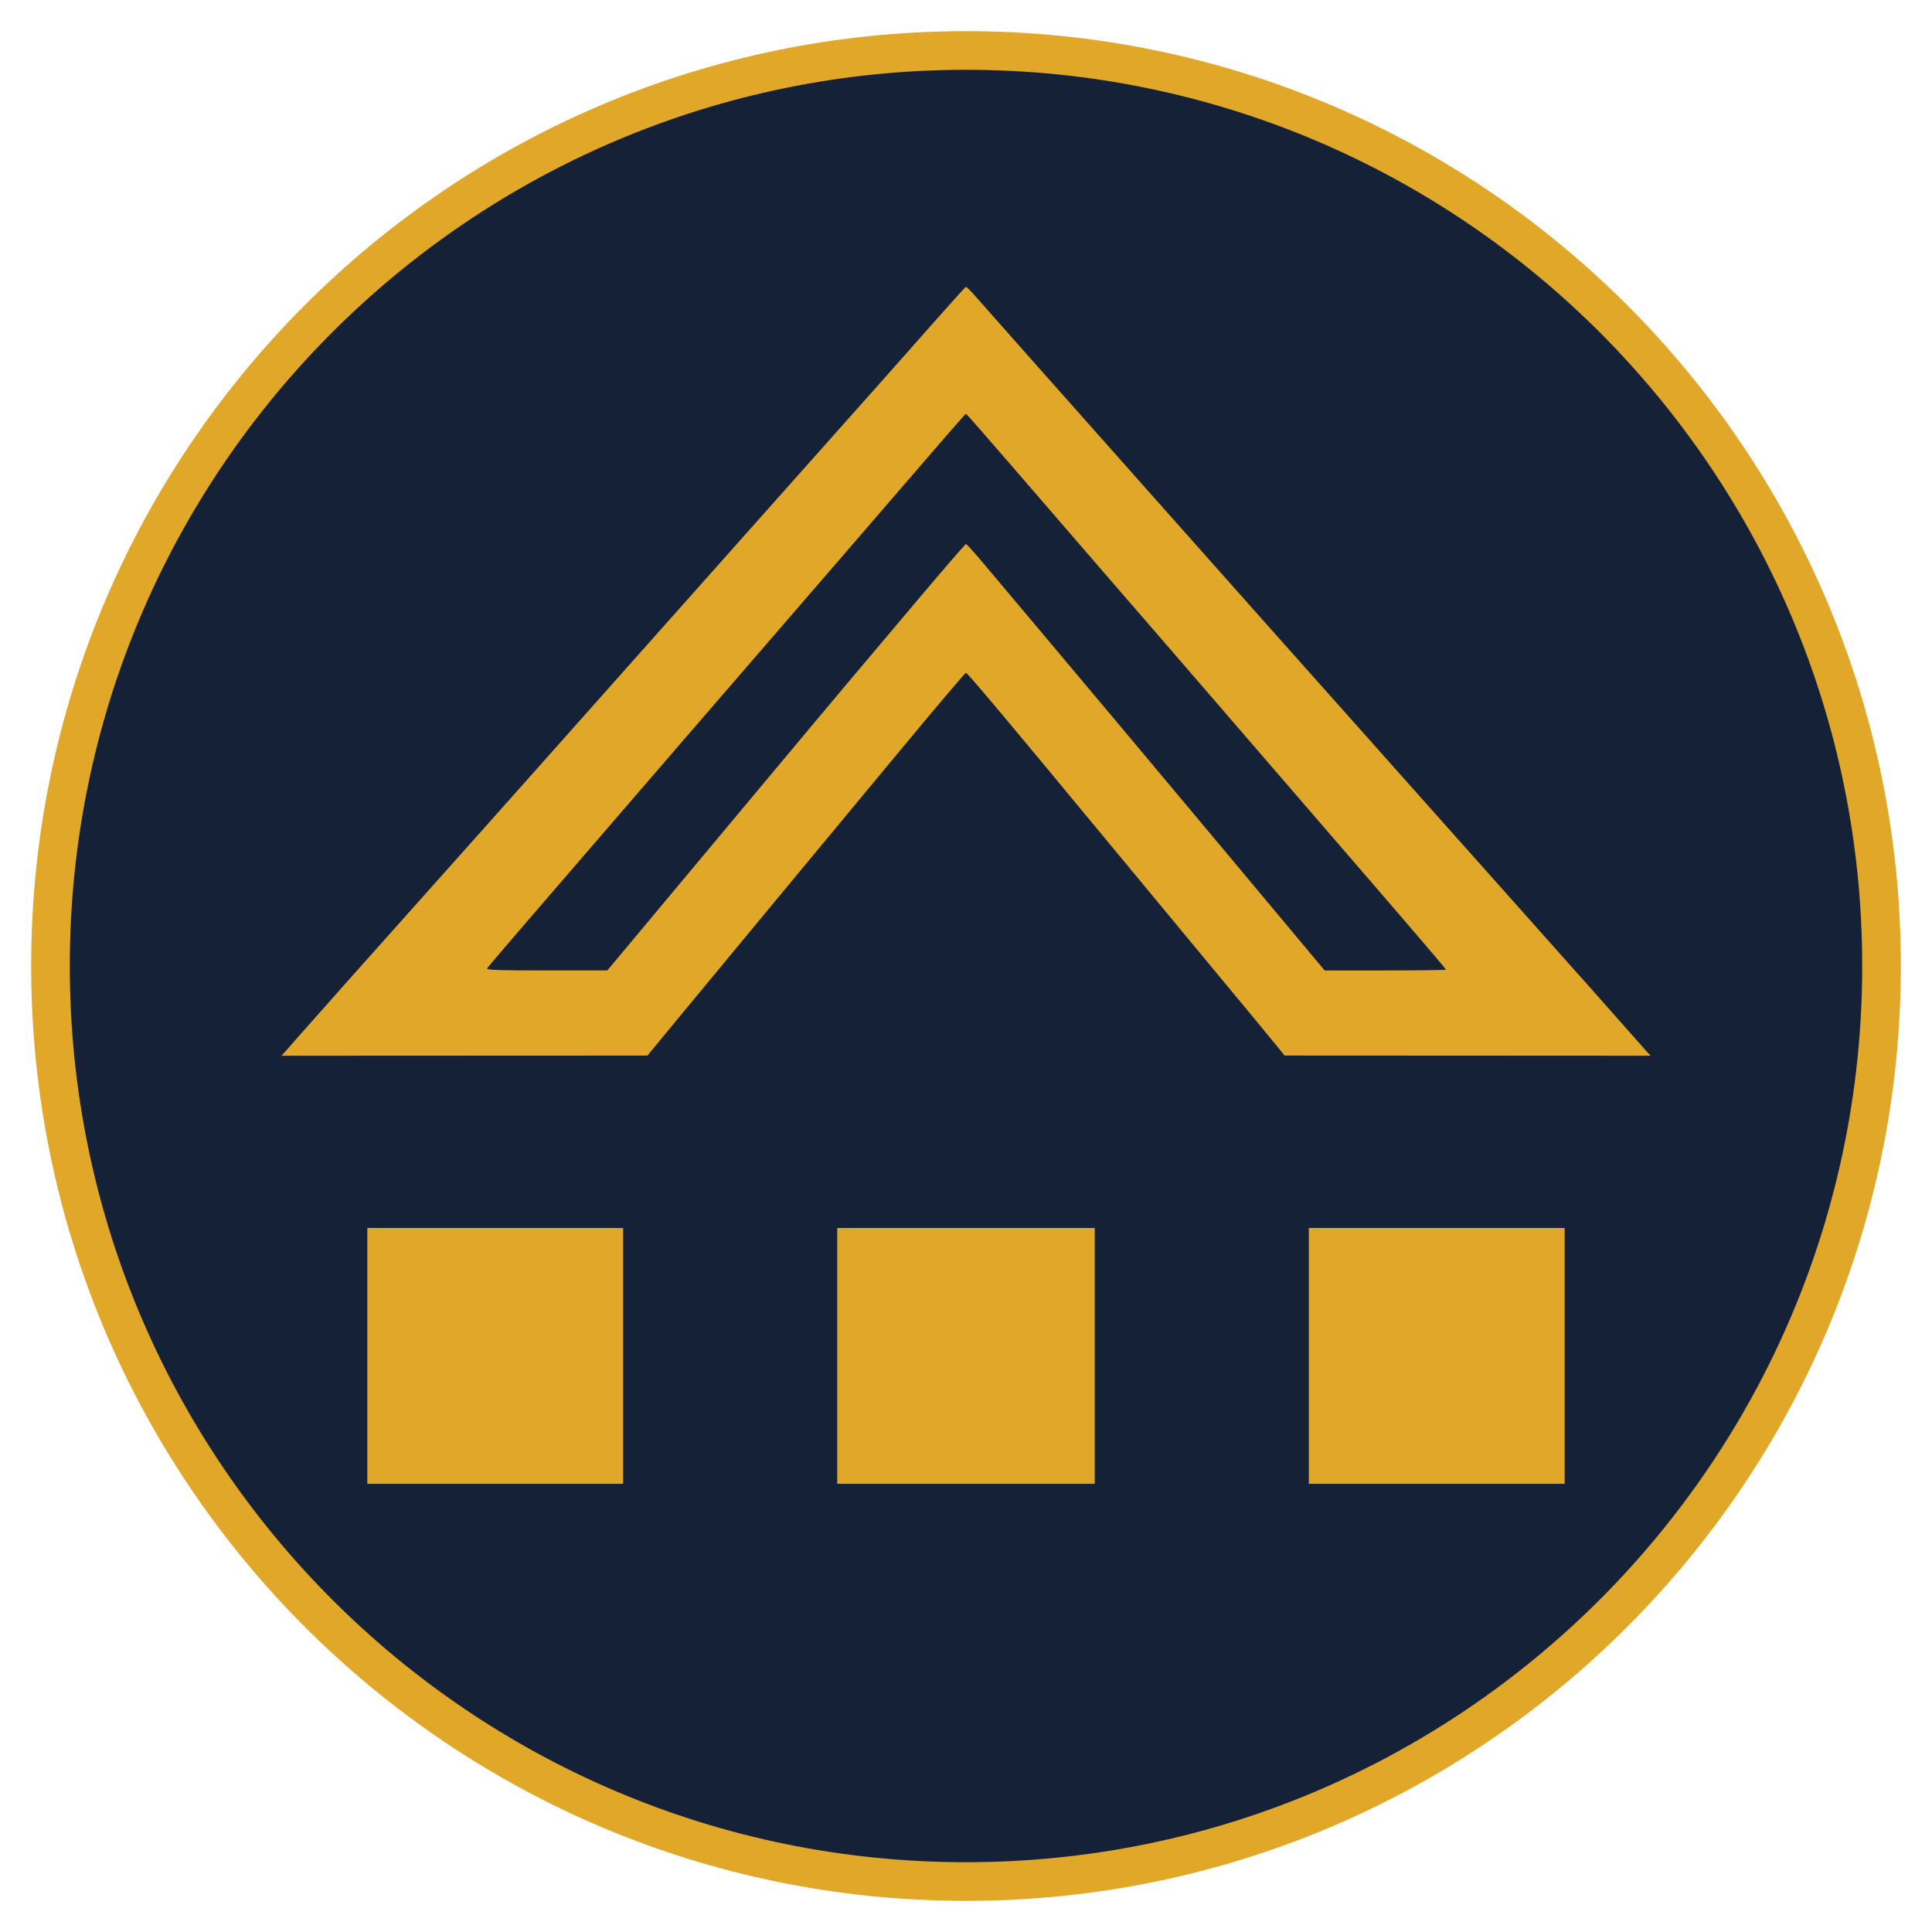
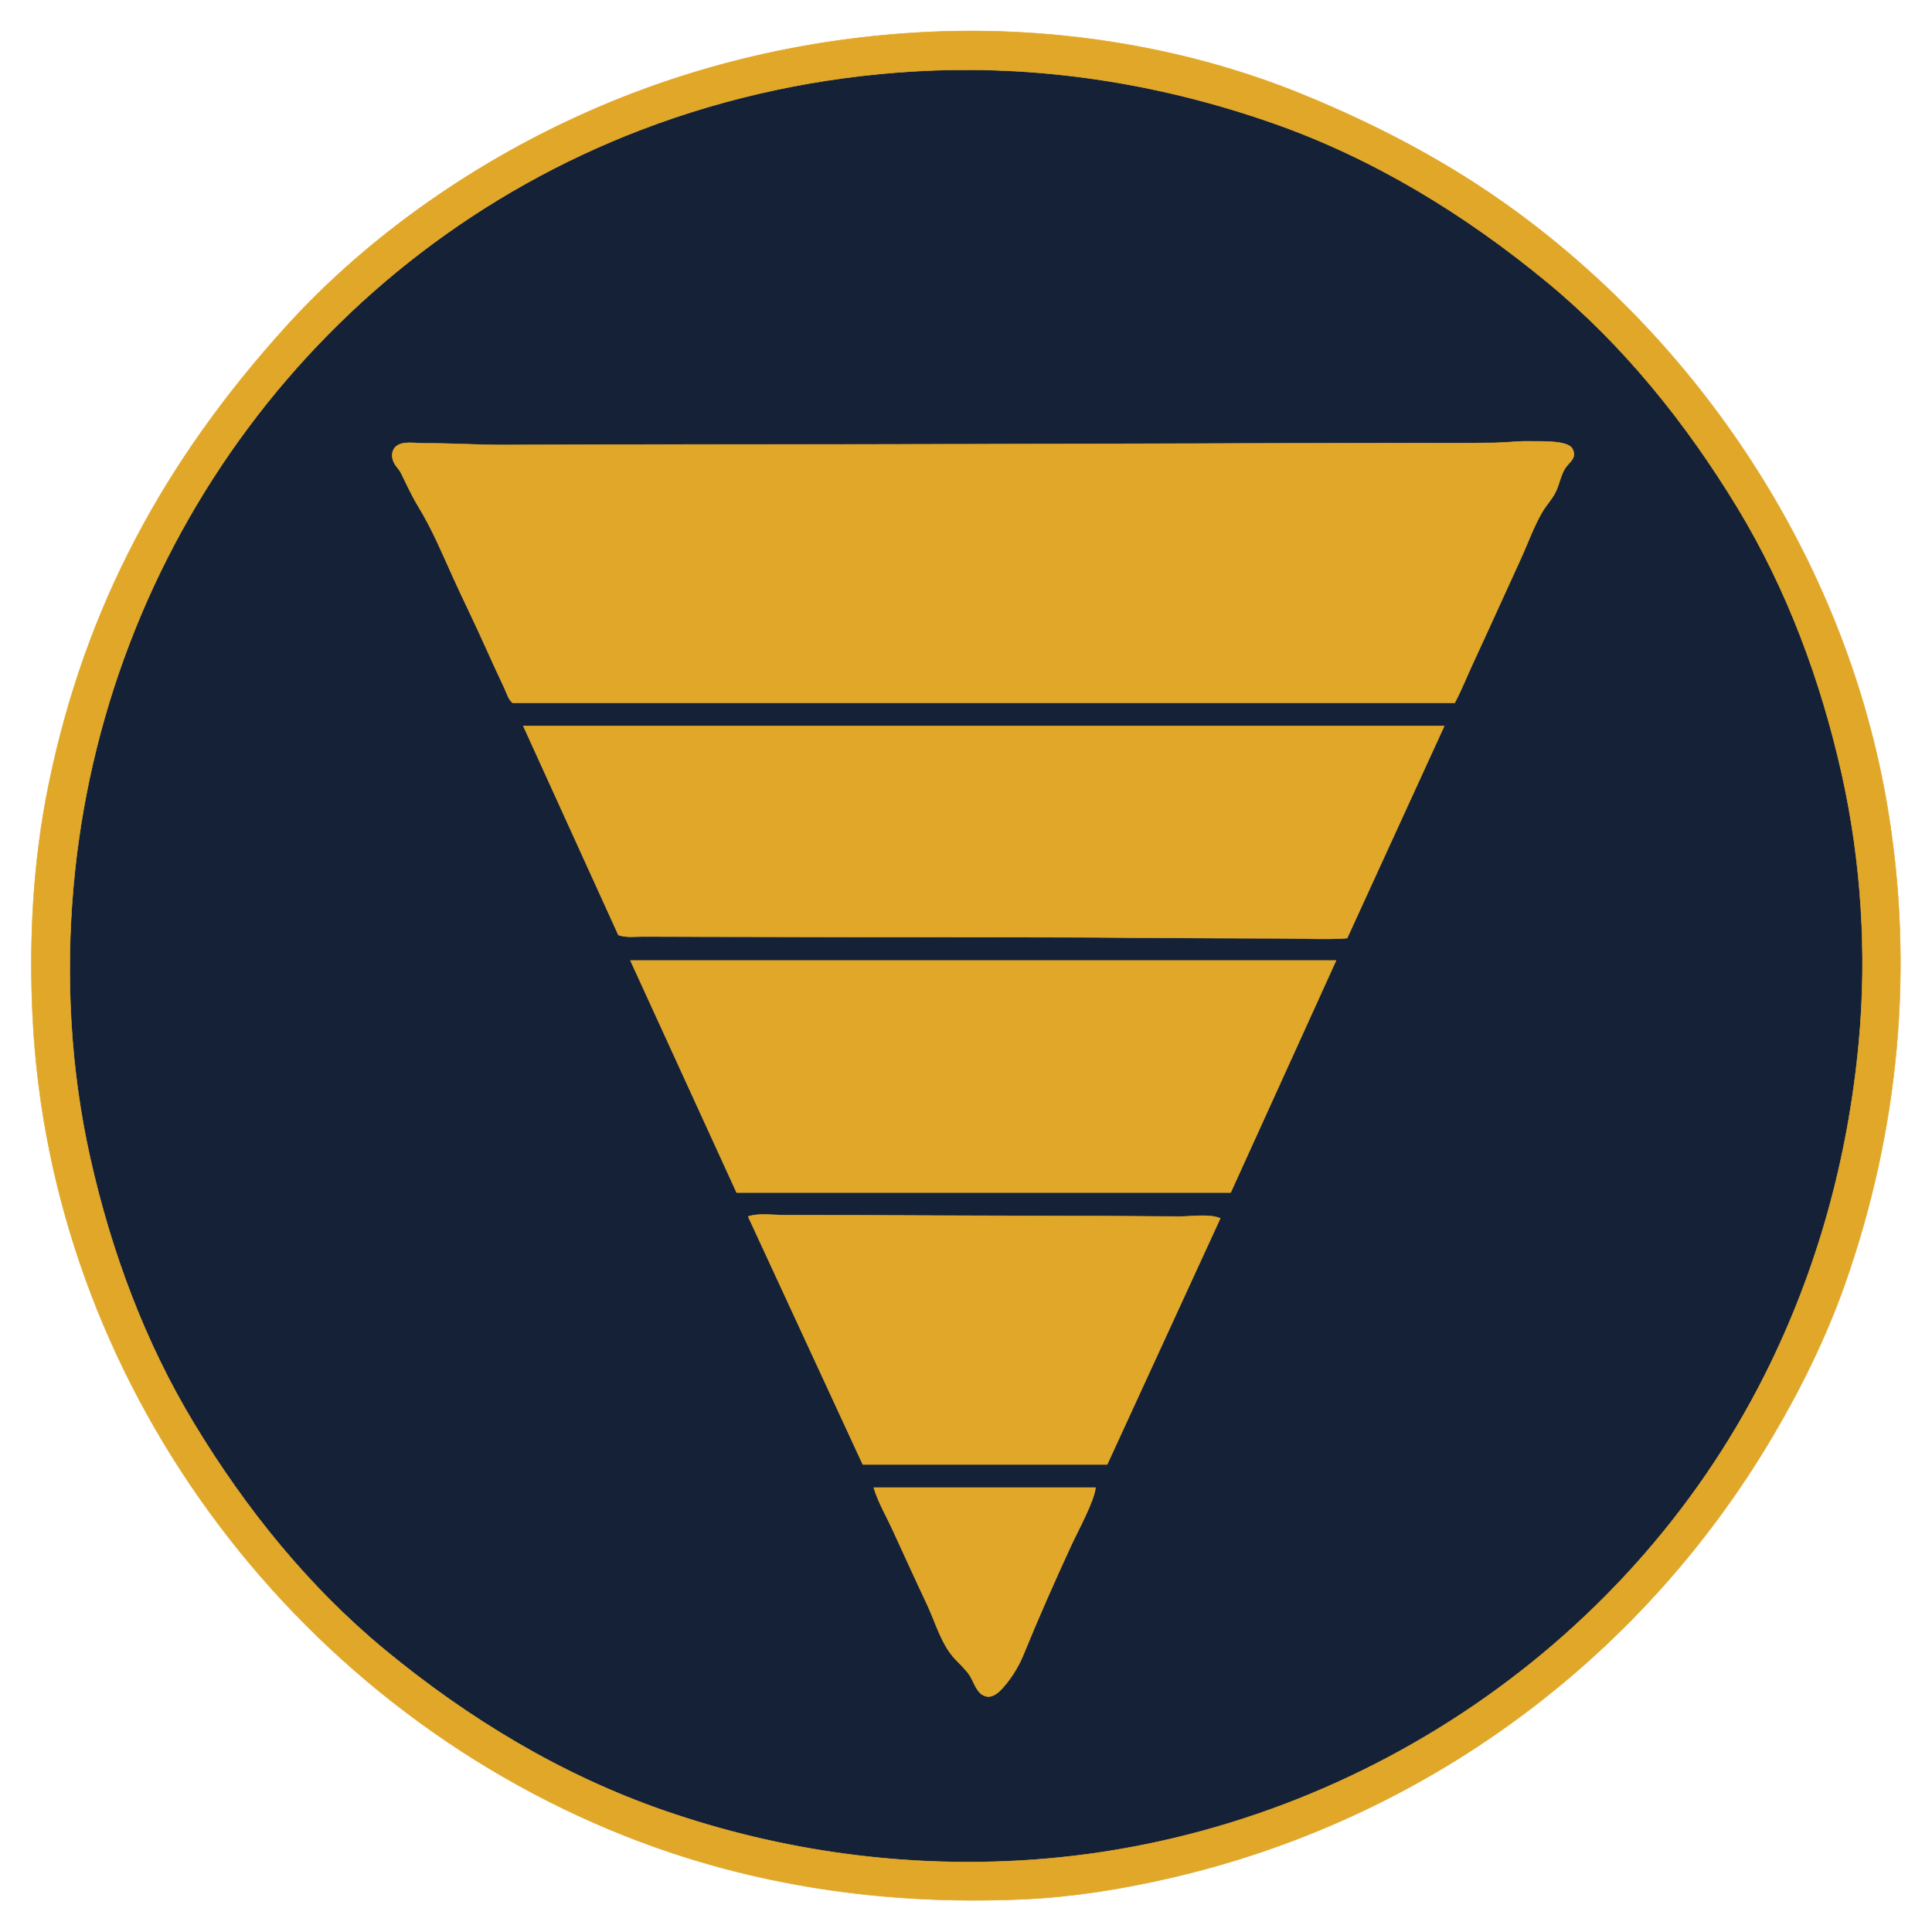
- <svg xmlns="http://www.w3.org/2000/svg" width="1000" height="1000" viewBox="0 0 264.583 264.583" version="1.1" id="svg5" xml:space="preserve">
-   <defs id="defs2">
-     <filter id="mask-powermask-path-effect1955_inverse" style="color-interpolation-filters:sRGB" height="100" width="100" x="-50" y="-50">
-       <feColorMatrix id="mask-powermask-path-effect1955_primitive1" values="1" type="saturate" result="fbSourceGraphic" />
-       <feColorMatrix id="mask-powermask-path-effect1955_primitive2" values="-1 0 0 0 1 0 -1 0 0 1 0 0 -1 0 1 0 0 0 1 0 " in="fbSourceGraphic" />
-     </filter>
-     <filter id="mask-powermask-path-effect1983_inverse" style="color-interpolation-filters:sRGB" height="100" width="100" x="-50" y="-50">
-       <feColorMatrix id="mask-powermask-path-effect1983_primitive1" values="1" type="saturate" result="fbSourceGraphic" />
-       <feColorMatrix id="mask-powermask-path-effect1983_primitive2" values="-1 0 0 0 1 0 -1 0 0 1 0 0 -1 0 1 0 0 0 1 0 " in="fbSourceGraphic" />
-     </filter>
-     <clipPath clipPathUnits="userSpaceOnUse" id="clipPath2020">
-       <path id="path2022" style="fill:#000000;fill-opacity:1;stroke-width:0.247" d="M 4.553,4.213 V 102.91 c 0.296,0.305 0.58,0.645 0.85,1.018 -7.672e-4,-1.917 -0.013,-5.15 0.002,-5.166 0.135,-0.151 4.673,4.291 8.12,7.947 6.367,6.755 12.843,14.537 21.564,25.916 9.783,12.763 19.924,21.732 34.555,30.562 7.984,4.818 11.854,8.276 26.715,23.869 6.268,6.577 7.742,8.341 15.028,17.978 5.408,7.153 7.609,9.89 10.665,13.261 0.846,0.933 2.26,2.63 3.142,3.769 0.882,1.14 2.936,3.411 4.564,5.047 4.743,4.766 9.177,8.223 18.503,14.427 8.766,5.832 13.518,9.703 20.747,16.904 3.918,3.903 11.799,12.674 11.588,12.897 -0.001,0.003 -0.198,0.011 -0.207,0.012 1.326,0.068 2.65,0.17 3.974,0.273 3.244,0.2 6.48,0.492 9.714,0.805 3.001,0.35 6,0.701 9.013,0.932 2.438,0.246 4.88,0.435 7.328,0.54 0.467,-0.004 0.934,0.007 1.401,-0.012 3.294,-0.138 6.587,-0.598 9.856,-0.982 4.211,-0.494 6.183,-0.74 10.4,-1.255 4.172,-0.528 8.34,-1.09 12.508,-1.65 2.665,-0.358 4.9,-0.146 6.679,0.448 v -20.031 -32.327 l -4.486,-5.358 c -10.243,-12.233 -19.051,-21.813 -27.666,-30.09 -4.955,-4.761 -6.757,-6.116 -18.177,-13.672 -10.898,-7.211 -13.061,-9.009 -20.866,-17.355 -5.692,-6.086 -8.395,-9.377 -16.51,-20.102 -5.693,-7.524 -9.051,-11.725 -12.192,-15.253 -2.65,-2.977 -13.93,-14.3 -16.056,-16.118 -2.709,-2.317 -7.038,-5.418 -13.504,-9.673 C 108.506,81.719 105.093,78.927 97.826,70.852 90.074,62.238 85.215,56.396 79.439,48.744 67.057,32.342 53.274,18.426 39.401,8.317 37.671,7.056 35.614,5.617 34.831,5.119 L 33.408,4.213 H 18.98 Z m 59.629,0 3.307,3.392 C 75.252,15.568 81.544,23.149 94.523,40.179 101.515,49.353 103.545,51.834 107.002,55.43 c 4.788,4.981 10.309,9.446 16.607,13.43 12.579,7.959 20.154,14.03 29.585,23.71 7.299,7.491 8.771,9.235 19.568,23.177 6.516,8.414 11.056,13.897 15.655,18.907 6.781,7.386 11.495,11.224 23.364,19.019 11.374,7.471 11.513,7.583 20.875,16.933 7.665,7.656 13.193,13.599 17.035,18.316 0.795,0.976 1.473,1.781 1.507,1.789 0.034,0.007 0.062,-7.75 0.062,-17.24 v -17.253 l -3.384,-3.497 c -6.679,-6.901 -12.276,-11.499 -21.966,-18.046 -9.765,-6.597 -14.592,-10.334 -21.084,-16.321 -4.853,-4.475 -8.594,-8.697 -13.146,-14.834 C 184.248,93.499 178.261,86.599 168.756,77.101 157.533,65.884 148.117,57.817 136.443,49.416 122.304,39.241 113.701,31.346 106.915,22.317 103.576,17.876 99.263,10.257 97.538,5.755 L 96.947,4.213 H 80.565 Z m 187.079,0 -19.675,0.06 -19.675,0.06 19.552,0.065 19.552,0.065 V 27.529 c 0,12.686 0.056,23.066 0.123,23.066 0.068,0 0.123,-10.436 0.123,-23.191 z M 211.941,15.447 c -0.064,0.044 -0.169,0.058 -0.19,0.132 -0.023,0.08 -0.041,0.162 -0.059,0.244 0.081,-0.128 0.161,-0.256 0.249,-0.375 z M 5.508,44.427 c 0.41,0 5.099,2.178 7.176,3.333 7.839,4.36 14.508,9.491 22.429,17.259 7.922,7.768 14.337,15.289 24.945,29.243 2.218,2.917 5.055,6.581 6.304,8.141 7.248,9.055 17.389,18.333 26.02,23.804 11.565,7.332 16.507,11.231 25.78,20.339 11.549,11.345 14.77,15.093 24.92,29.005 5.133,7.035 8.095,10.544 13.935,16.504 8.449,8.624 15.224,13.963 24.775,19.524 4.637,2.7 10.623,7.638 16.979,14.006 5.23,5.241 12.632,13.094 14.831,15.734 2.073,2.488 8.693,9.568 15.323,16.385 2.243,2.307 4.08,4.261 4.08,4.343 7.9e-4,0.082 -1.192,0.708 -2.651,1.392 -3.413,1.599 -8.672,3.268 -14.121,4.481 -6.159,1.371 -5.897,1.348 -6.922,0.587 -0.481,-0.358 -1.369,-1.324 -1.974,-2.148 -7.418,-10.113 -14.363,-18.01 -24.467,-27.821 -8.16,-7.923 -10.083,-9.463 -18.666,-14.941 -7.481,-4.775 -10.332,-6.804 -13.365,-9.508 -1.402,-1.25 -3.332,-2.947 -4.29,-3.77 -2.515,-2.162 -8.289,-7.991 -11.271,-11.376 -3.708,-4.21 -7.753,-9.299 -14.084,-17.719 -3.06,-4.071 -6.491,-8.511 -7.623,-9.868 -2.916,-3.495 -11.751,-12.402 -17.953,-18.098 -4.921,-4.52 -5.626,-5.07 -10.501,-8.19 C 70.981,136.023 67.017,132.894 57.508,123.279 48.876,114.551 46.742,111.999 36.744,98.456 30.573,90.096 27.747,86.529 24.497,83 20.846,79.034 15.926,74.643 12.759,72.522 9.532,70.36 6.432,67.955 5.848,67.16 L 5.293,66.404 V 55.415 c 0,-6.077 0.096,-10.989 0.215,-10.989 z M 186.03,50.727 c -0.102,0.091 -0.202,0.184 -0.301,0.277 0.05,0.006 0.102,0.013 0.152,0.018 0.04,-0.082 0.08,-0.164 0.123,-0.244 0.009,-0.017 0.018,-0.034 0.026,-0.051 z m -2.496,14.331 c -0.031,-0.014 -0.01,0.038 0.017,0.137 0.032,0.037 0.08,0.067 0.097,0.112 0.062,0.005 0.121,0.01 0.179,0.015 -0.002,-0.002 -0.004,-0.004 -0.006,-0.006 -0.175,-0.164 -0.257,-0.244 -0.287,-0.258 z" mask="none" />
-     </clipPath>
-   </defs>
-   <g id="layer1">
-     <circle style="fill:#142136;fill-opacity:1;stroke:#e0a729;stroke-width:5.292;stroke-dasharray:none;stroke-opacity:1;paint-order:normal" id="path236-3" mask="none" r="125.379" cy="132.292" cx="132.292" />
-     <path style="fill:#e0a729;fill-opacity:1;stroke-width:0.229" d="m 50.3,185.689 v -17.52 h 17.52 17.52 v 17.52 17.52 H 67.82 50.3 Z m 64.355,0 v -17.52 h 17.634 17.635 v 17.52 17.52 h -17.635 -17.634 z m 64.584,0 v -17.52 h 17.52 17.52 v 17.52 17.52 h -17.52 -17.52 z M 39.011,144.065 c 0.259,-0.283 1.334,-1.501 2.387,-2.706 1.679,-1.92 10.626,-11.973 16.598,-18.65 4.007,-4.48 11.524,-12.916 16.939,-19.009 3.022,-3.401 7.238,-8.142 9.367,-10.535 2.129,-2.393 10.793,-12.132 19.252,-21.642 8.459,-9.51 16.296,-18.317 17.415,-19.571 1.119,-1.254 4.083,-4.604 6.588,-7.443 2.505,-2.84 4.625,-5.19 4.711,-5.224 0.086,-0.033 0.666,0.533 1.289,1.26 1.217,1.42 45.083,50.807 49.687,55.942 1.525,1.7 8.637,9.688 15.804,17.749 7.167,8.061 14.327,16.1 15.911,17.864 1.584,1.763 4.465,5.01 6.404,7.214 1.939,2.204 3.785,4.291 4.103,4.638 l 0.578,0.63 -25.063,-0.013 -25.063,-0.013 -1.049,-1.304 c -0.577,-0.717 -4.802,-5.826 -9.39,-11.353 -4.587,-5.527 -11.639,-14.04 -15.669,-18.916 -11.61,-14.047 -17.326,-20.846 -17.526,-20.846 -0.102,0 -4.099,4.715 -8.883,10.478 -11.874,14.304 -25.072,30.231 -30.354,36.632 l -4.385,5.314 -25.06,0.011 -25.06,0.011 z m 46.694,-14.199 c 1.394,-1.669 8.344,-9.991 15.444,-18.493 7.1,-8.502 14.047,-16.806 15.44,-18.453 1.392,-1.647 5.457,-6.465 9.033,-10.707 3.576,-4.242 6.576,-7.712 6.668,-7.712 0.092,0 1.095,1.108 2.231,2.462 1.135,1.354 4.106,4.884 6.602,7.844 5.725,6.791 17.421,20.74 27.46,32.75 4.264,5.101 8.894,10.641 10.289,12.31 l 2.536,3.035 h 8.305 c 4.568,0 8.305,-0.05 8.305,-0.11 0,-0.12 -4.202,-5.026 -16.392,-19.139 -4.292,-4.969 -9.187,-10.641 -10.878,-12.604 -1.691,-1.963 -4.315,-5.003 -5.831,-6.756 -1.516,-1.753 -4.003,-4.63 -5.527,-6.394 -1.524,-1.763 -5.282,-6.104 -8.351,-9.645 -3.069,-3.541 -8.518,-9.847 -12.108,-14.013 -3.59,-4.166 -6.579,-7.574 -6.642,-7.573 -0.063,4.5e-4 -1.722,1.875 -3.686,4.165 -1.964,2.29 -8.697,10.09 -14.961,17.333 -14.983,17.324 -15.784,18.251 -19.597,22.673 -9.156,10.618 -12.569,14.575 -20.855,24.177 -3.471,4.022 -6.388,7.442 -6.483,7.599 -0.137,0.227 1.551,0.286 8.145,0.286 h 8.318 z" id="path55306" />
-   </g>
+ <svg xmlns="http://www.w3.org/2000/svg" viewBox="0 0 1000 1000" width="1000" height="1000">
+   <path d="M472.76 36.94C536.11 33.12 599.26 42.8 659.02 63.78C711.08 82.05 758.25 110.97 800.66 145.93C840.25 178.56 872.8 219.07 899.32 262.78C925.03 305.16 942.46 352.25 953.28 400.48C963.43 445.75 966.45 493.6 962.12 539.82C956.5 599.77 940.67 657.44 913.63 711.36C841.44 855.32 694.01 951.61 533.79 962.67C469.2 967.12 404.81 958.35 343.72 937.17C290.6 918.76 242.57 889.7 199.34 854.07C159.76 821.44 127.19 780.93 100.68 737.22C74.97 694.83 57.55 647.76 46.72 599.53C36.47 553.9 33.87 506.14 37.94 459.58C53.27 283.81 166.33 130.58 331.63 67.22C376.86 49.89 424.43 39.85 472.76 36.94ZM752.97 363.76C756.53 357.03 759.35 349.85 762.57 342.93C770.79 325.24 778.77 307.43 786.92 289.71C790.63 281.65 793.67 272.93 798.11 265.24C800.3 261.45 803.49 258.25 805.37 254.22C807.07 250.57 807.89 245.94 809.99 242.54C812.11 239.11 816.44 237.21 813.87 232.3C811.52 227.8 797.2 228.58 792.24 228.43C786.23 228.25 780.02 229.11 773.97 229.21C756.93 229.48 739.87 229.33 722.83 229.35C625.72 229.5 528.64 229.98 431.51 230.04C374.88 230.08 318.26 230.04 261.64 230.32C247.55 230.39 233.69 229.36 219.63 229.5C215.31 229.55 207.86 227.92 204.56 231.52C202.53 233.73 202.68 236.92 203.96 239.47C204.94 241.44 206.65 242.92 207.62 244.91C210.49 250.78 213.22 256.76 216.64 262.35C223.63 273.77 228.84 286.25 234.37 298.49C239.94 310.82 246 322.92 251.48 335.29C254.55 342.2 257.77 349.04 260.97 355.9C262.2 358.53 263.25 362.2 265.3 363.76C427.85 363.76 590.41 363.76 752.97 363.76ZM747.52 375.79C588.65 375.79 429.77 375.79 270.89 375.79C287.29 411.84 303.69 447.89 320.09 483.94C323.95 485.38 328.74 484.74 332.88 484.74C340.49 484.74 348.1 484.8 355.71 484.81C381.89 484.82 408.07 484.93 434.25 484.97C489.65 485.08 545.06 484.93 600.46 485.41C621.76 485.59 643.07 485.64 664.38 485.68C675.28 485.7 686.4 486.39 697.26 485.58C714.01 448.98 730.77 412.38 747.52 375.79ZM691.53 497.17C569.8 497.17 448.06 497.17 326.33 497.17C344.65 537.2 362.96 577.22 381.28 617.24C466.51 617.24 551.75 617.24 636.99 617.24C655.17 577.22 673.35 537.2 691.53 497.17ZM631.61 630.59C625.76 628.22 616.88 629.71 610.5 629.69C595.89 629.64 581.28 629.47 566.67 629.44C525.27 629.33 483.87 629.22 442.47 629.04C429.99 628.99 417.5 628.96 405.02 628.94C399.4 628.92 392.5 627.87 387.26 629.68C407.04 672.46 426.82 715.23 446.6 758.01C488.75 758.01 530.91 758.01 573.06 758.01C592.58 715.54 612.09 673.07 631.61 630.59ZM567.02 769.99C528.77 769.99 490.52 769.99 452.27 769.99C454.46 777.4 458.65 784.48 461.88 791.51C467.83 804.44 473.71 817.4 479.78 830.27C484.27 839.8 487.1 850.84 494.32 858.66C496.89 861.44 499.98 864.13 502.03 867.34C504.42 871.08 505.6 877 510.6 878.04C513.46 878.63 516.16 876.59 518.03 874.66C522.63 869.94 527.05 863.01 529.53 856.92C537.38 837.67 545.78 818.67 554.51 799.73C557.74 792.71 566.49 776.75 567.02 769.99Z" fill="#142136" fill-rule="evenodd" stroke="#142136" stroke-width="0.25" stroke-linejoin="round" />
+   <path d="M474.65 16.86C541.67 12.87 611.74 23.33 674.01 48.79C713.1 64.77 750.22 84.23 784.39 109.22C884.39 182.37 956.12 294.63 976.83 417.08C990.95 500.56 982.96 585.26 954.82 664.94C945.12 692.39 932 719.04 917.17 744.07C848.63 859.8 736.39 942.03 605.34 972.12C581.09 977.68 555.97 981.8 531.05 982.98C459.93 986.35 389.69 976.54 323.38 950.2C149.47 881.12 25.86 713.67 16.9 525.95C14.99 486 17.12 445.67 25.13 406.45C44.01 313.96 85.17 238.34 148.26 168.78C187.14 125.92 236.52 90.47 288.44 65.2C346.95 36.72 409.8 20.71 474.65 16.86ZM472.76 36.94C424.43 39.85 376.86 49.89 331.63 67.22C166.33 130.58 53.27 283.81 37.94 459.58C33.87 506.14 36.47 553.9 46.72 599.53C57.55 647.76 74.97 694.83 100.68 737.22C127.19 780.93 159.76 821.44 199.34 854.07C242.57 889.7 290.6 918.76 343.72 937.17C404.81 958.35 469.2 967.12 533.79 962.67C694.01 951.61 841.44 855.32 913.63 711.36C940.67 657.44 956.5 599.77 962.12 539.82C966.45 493.6 963.43 445.75 953.28 400.48C942.46 352.25 925.03 305.16 899.32 262.78C872.8 219.07 840.25 178.56 800.66 145.93C758.25 110.97 711.08 82.05 659.02 63.78C599.26 42.8 536.11 33.12 472.76 36.94ZM752.97 363.76C590.41 363.76 427.85 363.76 265.3 363.76C263.25 362.2 262.2 358.53 260.97 355.9C257.77 349.04 254.55 342.2 251.48 335.29C246 322.92 239.94 310.82 234.37 298.49C228.84 286.25 223.63 273.77 216.64 262.35C213.22 256.76 210.49 250.78 207.62 244.91C206.65 242.92 204.94 241.44 203.96 239.47C202.68 236.92 202.53 233.73 204.56 231.52C207.86 227.92 215.31 229.55 219.63 229.5C233.69 229.36 247.55 230.39 261.64 230.32C318.26 230.04 374.88 230.08 431.51 230.04C528.64 229.98 625.72 229.5 722.83 229.35C739.87 229.33 756.93 229.48 773.97 229.21C780.02 229.11 786.23 228.25 792.24 228.43C797.2 228.58 811.52 227.8 813.87 232.3C816.44 237.21 812.11 239.11 809.99 242.54C807.89 245.94 807.07 250.57 805.37 254.22C803.49 258.25 800.3 261.45 798.11 265.24C793.67 272.93 790.63 281.65 786.92 289.71C778.77 307.43 770.79 325.24 762.57 342.93C759.35 349.85 756.53 357.03 752.97 363.76ZM747.52 375.79C730.77 412.38 714.01 448.98 697.26 485.58C686.4 486.39 675.28 485.7 664.38 485.68C643.07 485.64 621.76 485.59 600.46 485.41C545.06 484.93 489.65 485.08 434.25 484.97C408.07 484.93 381.89 484.82 355.71 484.81C348.1 484.8 340.49 484.74 332.88 484.74C328.74 484.74 323.95 485.38 320.09 483.94C303.69 447.89 287.29 411.84 270.89 375.79C429.77 375.79 588.65 375.79 747.52 375.79ZM691.53 497.17C673.35 537.2 655.17 577.22 636.99 617.24C551.75 617.24 466.51 617.24 381.28 617.24C362.96 577.22 344.65 537.2 326.33 497.17C448.06 497.17 569.8 497.17 691.53 497.17ZM631.61 630.59C612.09 673.07 592.58 715.54 573.06 758.01C530.91 758.01 488.75 758.01 446.6 758.01C426.82 715.23 407.04 672.46 387.26 629.68C392.5 627.87 399.4 628.92 405.02 628.94C417.5 628.96 429.99 628.99 442.47 629.04C483.87 629.22 525.27 629.33 566.67 629.44C581.28 629.47 595.89 629.64 610.5 629.69C616.88 629.71 625.76 628.22 631.61 630.59ZM567.02 769.99C566.49 776.75 557.74 792.71 554.51 799.73C545.78 818.67 537.38 837.67 529.53 856.92C527.05 863.01 522.63 869.94 518.03 874.66C516.16 876.59 513.46 878.63 510.6 878.04C505.6 877 504.42 871.08 502.03 867.34C499.98 864.13 496.89 861.44 494.32 858.66C487.1 850.84 484.27 839.8 479.78 830.27C473.71 817.4 467.83 804.44 461.88 791.51C458.65 784.48 454.46 777.4 452.27 769.99C490.52 769.99 528.77 769.99 567.02 769.99Z" fill="#e0a729" fill-rule="evenodd" stroke="#e0a729" stroke-width="0.25" stroke-linejoin="round" />
</svg>
